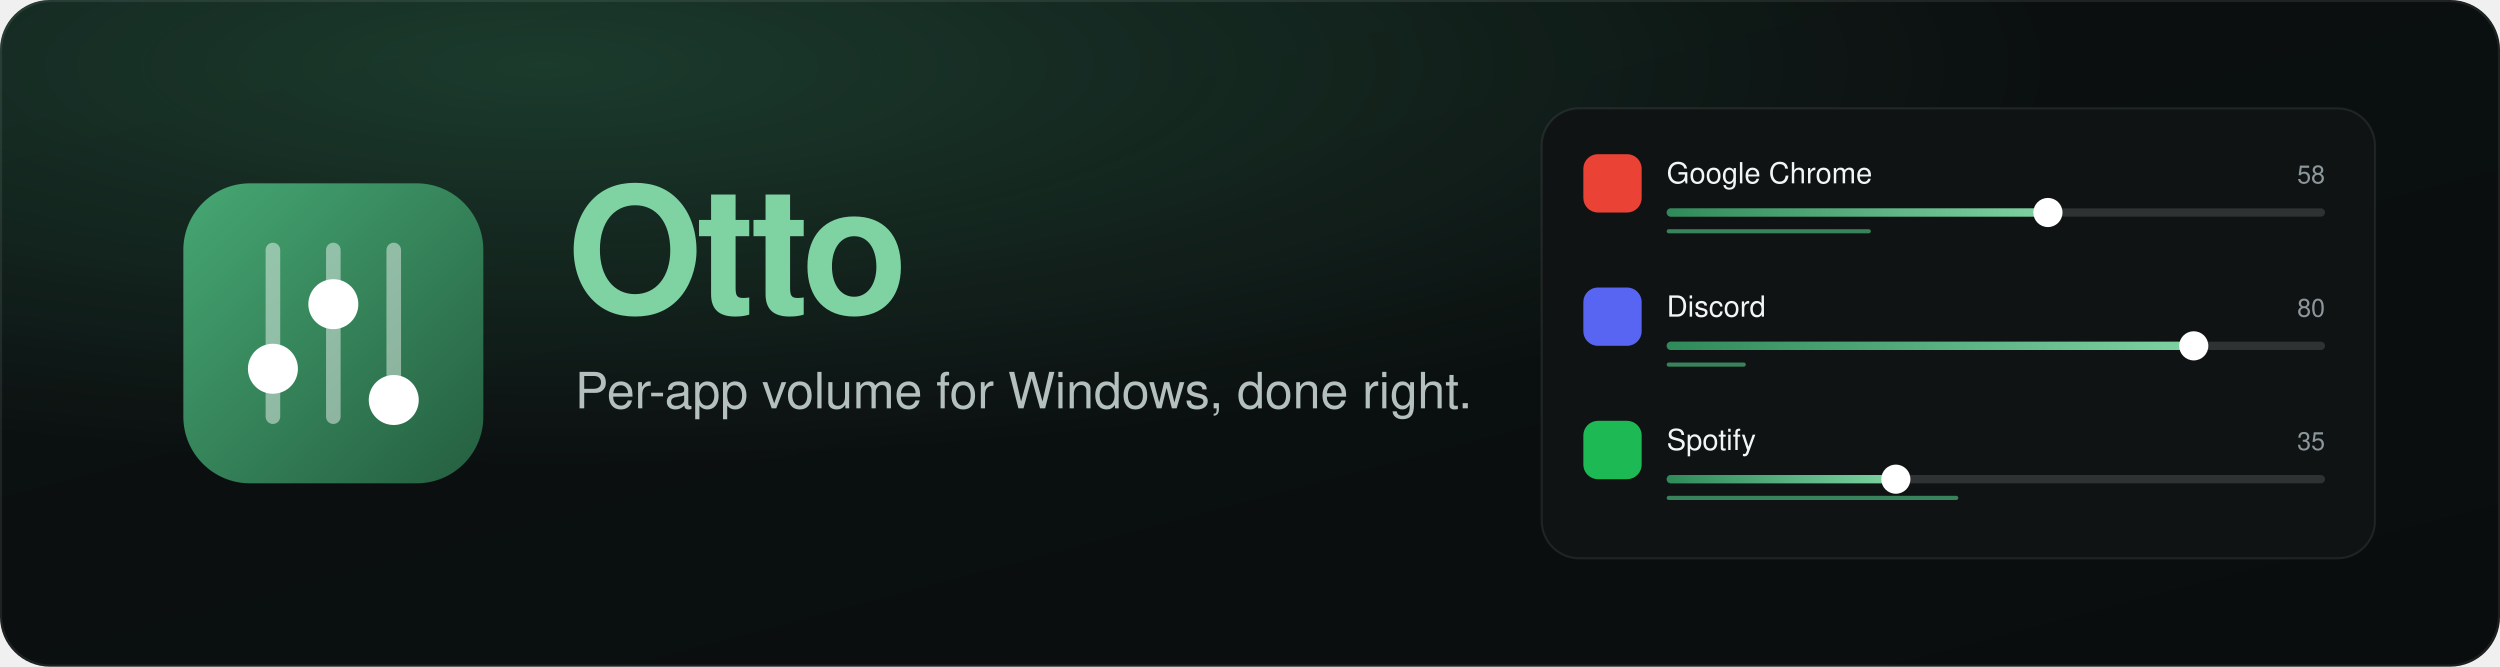
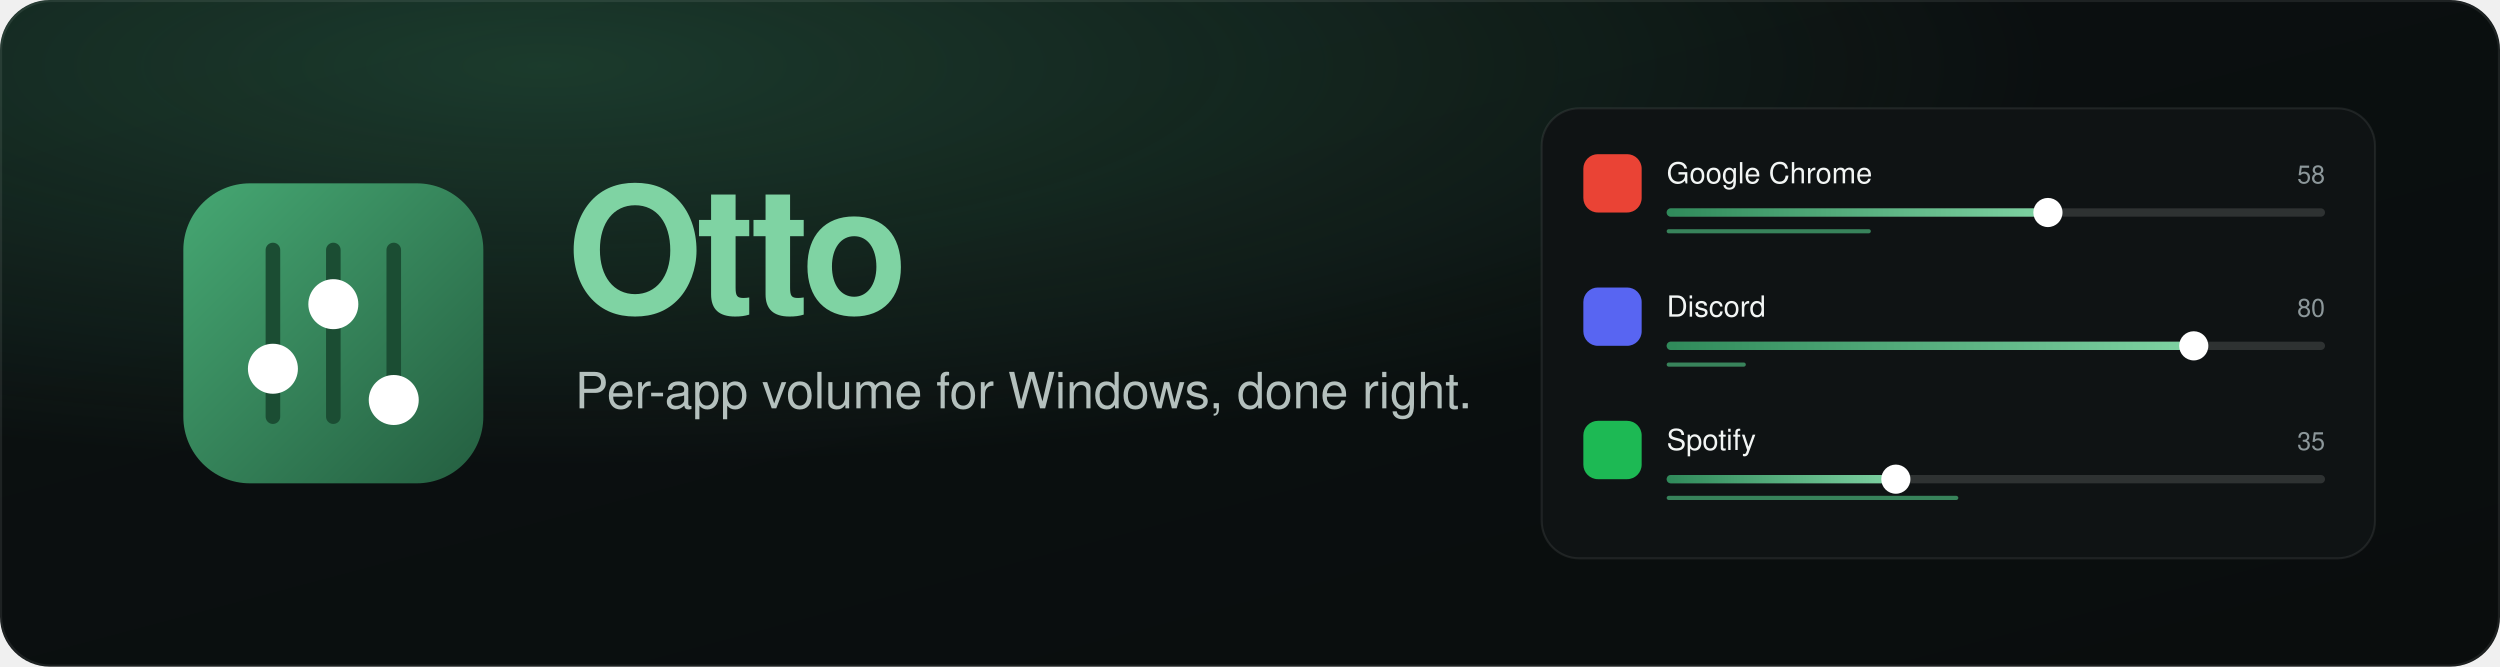
<svg xmlns="http://www.w3.org/2000/svg" width="1200" height="320" viewBox="0 0 1200 320" role="img" aria-label="Otto — per-app volume for Windows, done right">
  <defs>
    <linearGradient id="bg" x1="0" y1="0" x2="1" y2="1">
      <stop offset="0" stop-color="#0b1112" />
      <stop offset="1" stop-color="#0a0d0d" />
    </linearGradient>
    <radialGradient id="glow" cx="0.22" cy="0.1" r="0.6">
      <stop offset="0" stop-color="#46a873" stop-opacity="0.28" />
      <stop offset="1" stop-color="#46a873" stop-opacity="0" />
    </radialGradient>
    <linearGradient id="tile" x1="0" y1="0" x2="1" y2="1">
      <stop offset="0" stop-color="#46a873" />
      <stop offset="1" stop-color="#245e40" />
    </linearGradient>
    <linearGradient id="text" x1="0" y1="0" x2="1" y2="0">
      <stop offset="0" stop-color="#2f8a5a" />
      <stop offset="1" stop-color="#7fd3a3" />
    </linearGradient>
    <linearGradient id="fill" x1="0" y1="0" x2="1" y2="0">
      <stop offset="0" stop-color="#2f8a5a" />
      <stop offset="1" stop-color="#7fd3a3" />
    </linearGradient>
  </defs>
  <rect width="1200" height="320" rx="24" fill="url(#bg)" />
  <rect width="1200" height="320" rx="24" fill="url(#glow)" />
  <rect x="0.5" y="0.5" width="1199" height="319" rx="24" fill="none" stroke="#ffffff" stroke-opacity="0.08" />
  <g transform="translate(88,88)">
    <rect width="144" height="144" rx="32" fill="url(#tile)" />
-     <g stroke="#ffffff" stroke-opacity="0.45" stroke-width="7" stroke-linecap="round">
+     <g stroke="#1B4D33" stroke-width="7" stroke-linecap="round">
      <line x1="43" y1="32" x2="43" y2="112" />
      <line x1="72" y1="32" x2="72" y2="112" />
      <line x1="101" y1="32" x2="101" y2="112" />
    </g>
    <g fill="#ffffff">
      <circle cx="43" cy="89" r="12" />
      <circle cx="72" cy="58" r="12" />
      <circle cx="101" cy="104" r="12" />
    </g>
  </g>
  <text x="272" y="150" font-family="Figtree, 'Segoe UI', Helvetica, Arial, sans-serif" font-size="84" font-weight="800" letter-spacing="-3" fill="#7fd3a3">Otto</text>
  <text x="276" y="196" font-family="Figtree, 'Segoe UI', Helvetica, Arial, sans-serif" font-size="24" fill="#b4c0bd">Per-app volume for Windows, done right.</text>
  <g transform="translate(760,70)" font-family="Figtree, 'Segoe UI', Helvetica, Arial, sans-serif" font-size="14" fill="#f2f5f4">
    <rect x="-20" y="-18" width="400" height="216" rx="18" fill="#0f1314" stroke="#ffffff" stroke-opacity="0.08" />
    <g>
      <rect x="0" y="4" width="28" height="28" rx="7" fill="#ea4335" />
      <text x="40" y="18" font-weight="500">Google Chrome</text>
      <text x="356" y="18" text-anchor="end" fill="#8c979a" font-size="12">58</text>
      <rect x="40" y="30" width="316" height="4" rx="2" fill="#ffffff" fill-opacity="0.13" />
      <rect x="40" y="30" width="183" height="4" rx="2" fill="url(#fill)" />
      <circle cx="223" cy="32" r="7" fill="#ffffff" />
      <rect x="40" y="40" width="98" height="2" rx="1" fill="#46a873" fill-opacity="0.75" />
    </g>
    <g transform="translate(0,64)">
      <rect x="0" y="4" width="28" height="28" rx="7" fill="#5865f2" />
      <text x="40" y="18" font-weight="500">Discord</text>
      <text x="356" y="18" text-anchor="end" fill="#8c979a" font-size="12">80</text>
      <rect x="40" y="30" width="316" height="4" rx="2" fill="#ffffff" fill-opacity="0.13" />
      <rect x="40" y="30" width="253" height="4" rx="2" fill="url(#fill)" />
      <circle cx="293" cy="32" r="7" fill="#ffffff" />
      <rect x="40" y="40" width="38" height="2" rx="1" fill="#46a873" fill-opacity="0.75" />
    </g>
    <g transform="translate(0,128)">
      <rect x="0" y="4" width="28" height="28" rx="7" fill="#1db954" />
      <text x="40" y="18" font-weight="500">Spotify</text>
      <text x="356" y="18" text-anchor="end" fill="#8c979a" font-size="12">35</text>
      <rect x="40" y="30" width="316" height="4" rx="2" fill="#ffffff" fill-opacity="0.13" />
      <rect x="40" y="30" width="110" height="4" rx="2" fill="url(#fill)" />
      <circle cx="150" cy="32" r="7" fill="#ffffff" />
      <rect x="40" y="40" width="140" height="2" rx="1" fill="#46a873" fill-opacity="0.75" />
    </g>
  </g>
</svg>
